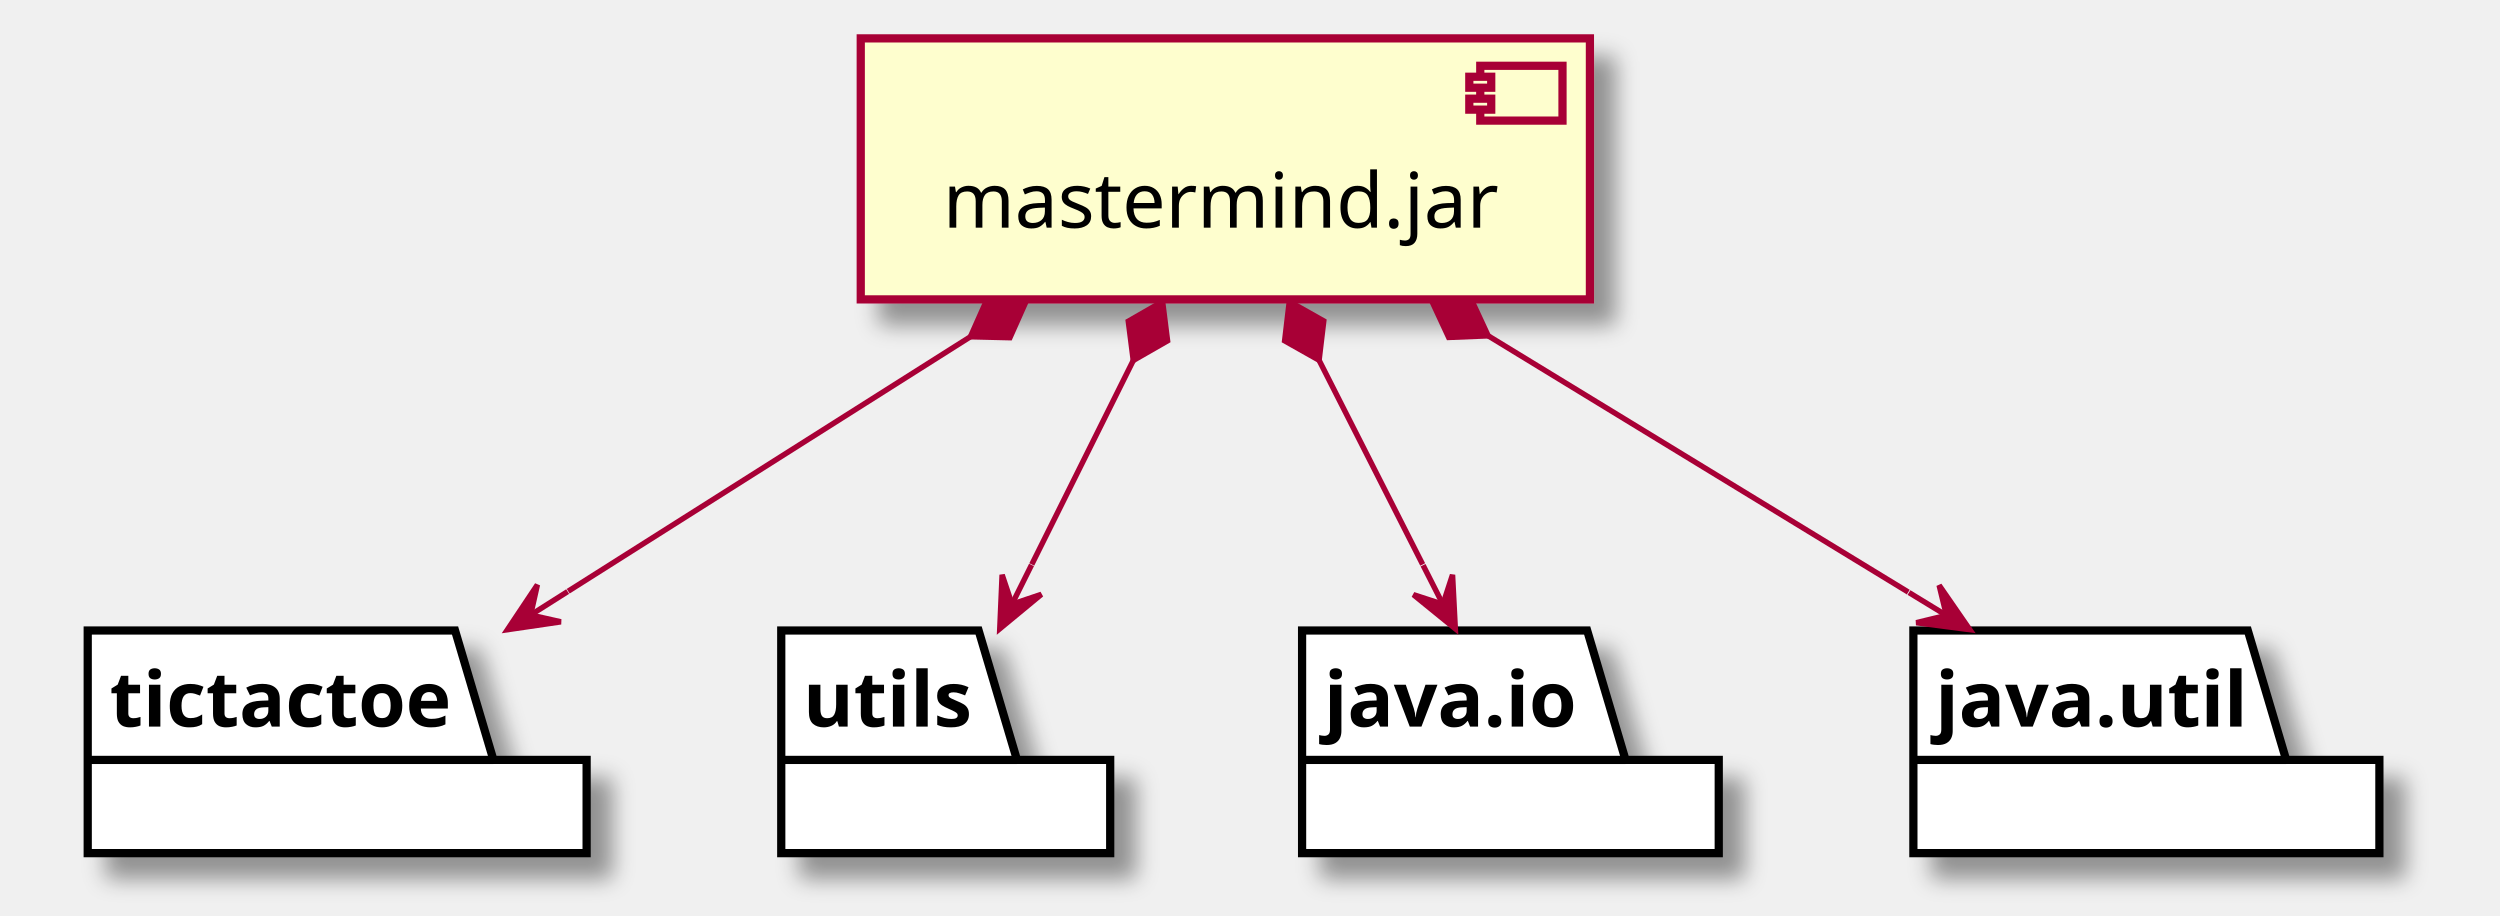
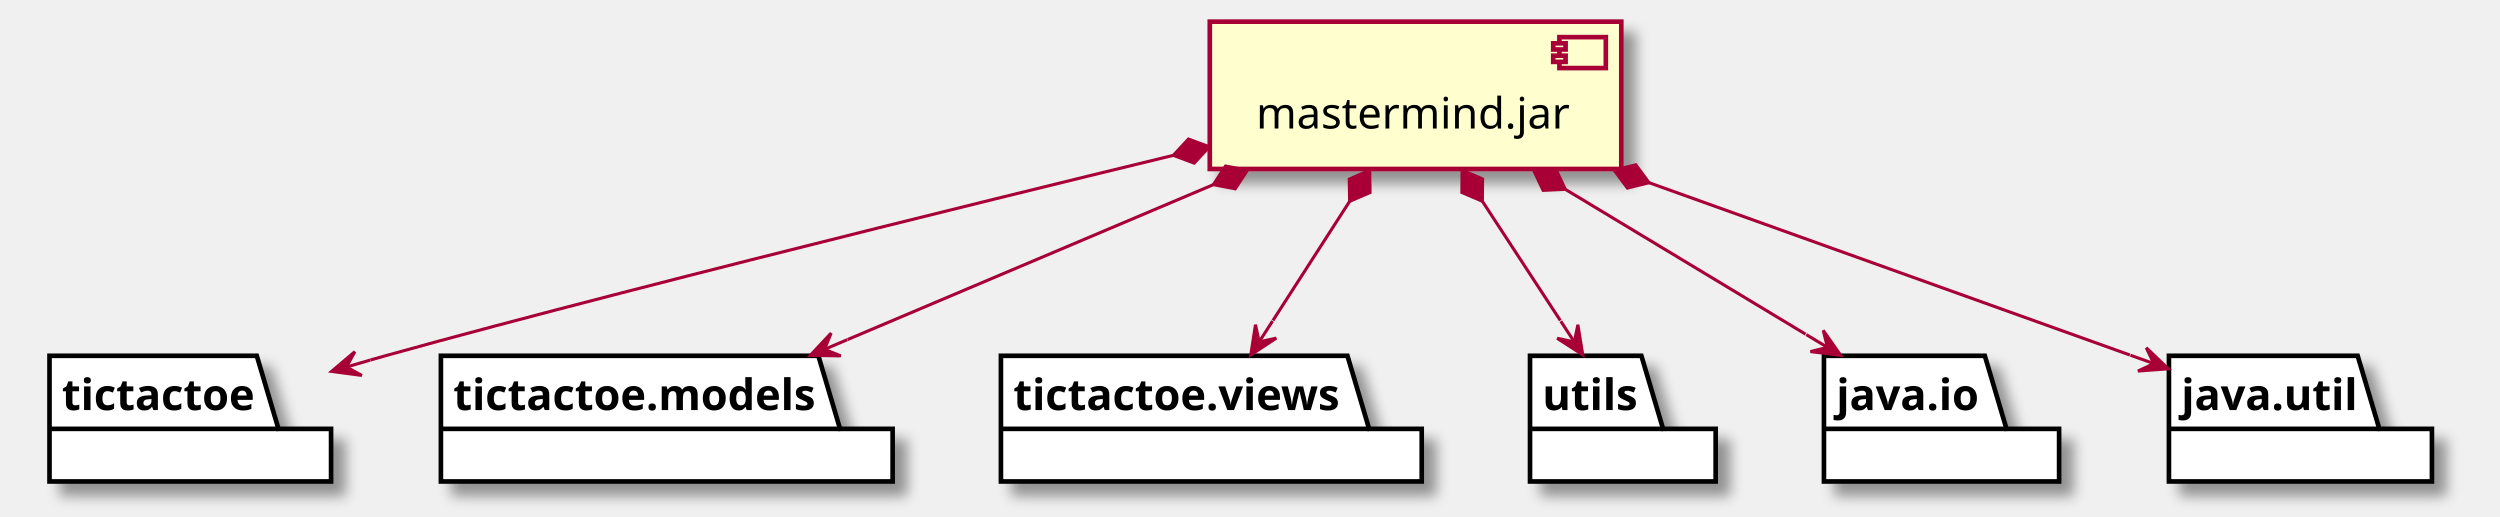
- <svg xmlns="http://www.w3.org/2000/svg" contentScriptType="application/ecmascript" contentStyleType="text/css" height="167px" preserveAspectRatio="none" style="width:456px;height:167px;" version="1.1" viewBox="0 0 456 167" width="456px" zoomAndPan="magnify">
+ <svg xmlns="http://www.w3.org/2000/svg" contentScriptType="application/ecmascript" contentStyleType="text/css" height="167px" preserveAspectRatio="none" style="width:808px;height:167px;" version="1.1" viewBox="0 0 808 167" width="808px" zoomAndPan="magnify">
  <defs>
-     <filter height="300%" id="f9piat6vszwo2" width="300%" x="-1" y="-1">
+     <filter height="300%" id="fyyasagjxrzko" width="300%" x="-1" y="-1">
      <feGaussianBlur result="blurOut" stdDeviation="2.0" />
      <feColorMatrix in="blurOut" result="blurOut2" type="matrix" values="0 0 0 0 0 0 0 0 0 0 0 0 0 0 0 0 0 0 .4 0" />
      <feOffset dx="4.0" dy="4.0" in="blurOut2" result="blurOut3" />
      <feBlend in="SourceGraphic" in2="blurOut3" mode="normal" />
    </filter>
  </defs>
  <g>
-     <polygon fill="#FFFFFF" filter="url(#f9piat6vszwo2)" points="16,115,83,115,90,138.609,107,138.609,107,155.609,16,155.609,16,115" style="stroke: #000000; stroke-width: 1.5;" />
+     <polygon fill="#FFFFFF" filter="url(#fyyasagjxrzko)" points="16,115,83,115,90,138.609,107,138.609,107,155.609,16,155.609,16,115" style="stroke: #000000; stroke-width: 1.5;" />
    <line style="stroke: #000000; stroke-width: 1.5;" x1="16" x2="90" y1="138.609" y2="138.609" />
    <text fill="#000000" font-family="sans-serif" font-size="14" font-weight="bold" lengthAdjust="spacingAndGlyphs" textLength="61" x="20" y="132.533">tictactoe</text>
-     <polygon fill="#FFFFFF" filter="url(#f9piat6vszwo2)" points="142.5,115,178.5,115,185.5,138.609,202.5,138.609,202.5,155.609,142.5,155.609,142.5,115" style="stroke: #000000; stroke-width: 1.5;" />
-     <line style="stroke: #000000; stroke-width: 1.5;" x1="142.5" x2="185.5" y1="138.609" y2="138.609" />
-     <text fill="#000000" font-family="sans-serif" font-size="14" font-weight="bold" lengthAdjust="spacingAndGlyphs" textLength="30" x="146.5" y="132.533">utils</text>
-     <polygon fill="#FFFFFF" filter="url(#f9piat6vszwo2)" points="237.5,115,289.5,115,296.5,138.609,313.5,138.609,313.5,155.609,237.5,155.609,237.5,115" style="stroke: #000000; stroke-width: 1.5;" />
-     <line style="stroke: #000000; stroke-width: 1.5;" x1="237.5" x2="296.5" y1="138.609" y2="138.609" />
-     <text fill="#000000" font-family="sans-serif" font-size="14" font-weight="bold" lengthAdjust="spacingAndGlyphs" textLength="46" x="241.5" y="132.533">java.io</text>
-     <polygon fill="#FFFFFF" filter="url(#f9piat6vszwo2)" points="349,115,410,115,417,138.609,434,138.609,434,155.609,349,155.609,349,115" style="stroke: #000000; stroke-width: 1.5;" />
-     <line style="stroke: #000000; stroke-width: 1.5;" x1="349" x2="417" y1="138.609" y2="138.609" />
-     <text fill="#000000" font-family="sans-serif" font-size="14" font-weight="bold" lengthAdjust="spacingAndGlyphs" textLength="55" x="353" y="132.533">java.util</text>
-     <rect fill="#FEFECE" filter="url(#f9piat6vszwo2)" height="47.609" style="stroke: #A80036; stroke-width: 1.5;" width="133" x="157" y="7" />
-     <rect fill="#FEFECE" height="10" style="stroke: #A80036; stroke-width: 1.5;" width="15" x="270" y="12" />
-     <rect fill="#FEFECE" height="2" style="stroke: #A80036; stroke-width: 1.5;" width="4" x="268" y="14" />
-     <rect fill="#FEFECE" height="2" style="stroke: #A80036; stroke-width: 1.5;" width="4" x="268" y="18" />
-     <text fill="#000000" font-family="sans-serif" font-size="14" lengthAdjust="spacingAndGlyphs" textLength="93" x="172" y="41.533">mastermind.jar</text>
-     <path d="M177.003,61.419 C177.003,61.419 125.817,93.805 103.637,107.839 " fill="none" id="jar-tictactoe" style="stroke: #A80036; stroke-width: 1.0;" />
-     <polygon fill="#A80036" points="92.553,114.852,102.297,113.42,96.779,112.179,98.02,106.66,92.553,114.852" style="stroke: #A80036; stroke-width: 1.0;" />
-     <line style="stroke: #A80036; stroke-width: 1.0;" x1="96.779" x2="103.539" y1="112.179" y2="107.901" />
-     <polygon fill="#A80036" points="187.144,55.003,179.935,54.831,177.003,61.419,184.212,61.591,187.144,55.003" style="stroke: #A80036; stroke-width: 1.0;" />
-     <path d="M206.709,65.746 C206.709,65.746 193.915,91.459 188.195,102.957 " fill="none" id="jar-utils" style="stroke: #A80036; stroke-width: 1.0;" />
-     <polygon fill="#A80036" points="182.36,114.684,189.951,108.408,184.587,110.207,182.788,104.844,182.36,114.684" style="stroke: #A80036; stroke-width: 1.0;" />
-     <line style="stroke: #A80036; stroke-width: 1.0;" x1="184.587" x2="188.15" y1="110.207" y2="103.045" />
-     <polygon fill="#A80036" points="212.055,55.003,205.801,58.593,206.709,65.746,212.963,62.157,212.055,55.003" style="stroke: #A80036; stroke-width: 1.0;" />
-     <path d="M240.599,65.704 C240.599,65.704 253.665,91.459 259.497,102.957 " fill="none" id="jar-java.io" style="stroke: #A80036; stroke-width: 1.0;" />
-     <polygon fill="#A80036" points="265.447,114.684,264.942,104.848,263.185,110.225,257.808,108.468,265.447,114.684" style="stroke: #A80036; stroke-width: 1.0;" />
-     <line style="stroke: #A80036; stroke-width: 1.0;" x1="263.185" x2="259.565" y1="110.225" y2="103.09" />
-     <polygon fill="#A80036" points="235.17,55.003,234.317,62.163,240.599,65.704,241.452,58.544,235.17,55.003" style="stroke: #A80036; stroke-width: 1.0;" />
-     <path d="M271.446,61.253 C271.446,61.253 324.897,93.864 348.066,108 " fill="none" id="jar-java.util" style="stroke: #A80036; stroke-width: 1.0;" />
-     <polygon fill="#A80036" points="359.297,114.852,353.698,106.75,355.029,112.248,349.531,113.579,359.297,114.852" style="stroke: #A80036; stroke-width: 1.0;" />
-     <line style="stroke: #A80036; stroke-width: 1.0;" x1="355.029" x2="348.199" y1="112.248" y2="108.081" />
-     <polygon fill="#A80036" points="261.202,55.003,264.24,61.543,271.446,61.253,268.407,54.714,261.202,55.003" style="stroke: #A80036; stroke-width: 1.0;" />
+     <polygon fill="#FFFFFF" filter="url(#fyyasagjxrzko)" points="142.5,115,264.5,115,271.5,138.609,288.5,138.609,288.5,155.609,142.5,155.609,142.5,115" style="stroke: #000000; stroke-width: 1.5;" />
+     <line style="stroke: #000000; stroke-width: 1.5;" x1="142.5" x2="271.5" y1="138.609" y2="138.609" />
+     <text fill="#000000" font-family="sans-serif" font-size="14" font-weight="bold" lengthAdjust="spacingAndGlyphs" textLength="116" x="146.5" y="132.533">tictactoe.models</text>
+     <polygon fill="#FFFFFF" filter="url(#fyyasagjxrzko)" points="323.5,115,435.5,115,442.5,138.609,459.5,138.609,459.5,155.609,323.5,155.609,323.5,115" style="stroke: #000000; stroke-width: 1.5;" />
+     <line style="stroke: #000000; stroke-width: 1.5;" x1="323.5" x2="442.5" y1="138.609" y2="138.609" />
+     <text fill="#000000" font-family="sans-serif" font-size="14" font-weight="bold" lengthAdjust="spacingAndGlyphs" textLength="106" x="327.5" y="132.533">tictactoe.views</text>
+     <polygon fill="#FFFFFF" filter="url(#fyyasagjxrzko)" points="494.5,115,530.5,115,537.5,138.609,554.5,138.609,554.5,155.609,494.5,155.609,494.5,115" style="stroke: #000000; stroke-width: 1.5;" />
+     <line style="stroke: #000000; stroke-width: 1.5;" x1="494.5" x2="537.5" y1="138.609" y2="138.609" />
+     <text fill="#000000" font-family="sans-serif" font-size="14" font-weight="bold" lengthAdjust="spacingAndGlyphs" textLength="30" x="498.5" y="132.533">utils</text>
+     <polygon fill="#FFFFFF" filter="url(#fyyasagjxrzko)" points="589.5,115,641.5,115,648.5,138.609,665.5,138.609,665.5,155.609,589.5,155.609,589.5,115" style="stroke: #000000; stroke-width: 1.5;" />
+     <line style="stroke: #000000; stroke-width: 1.5;" x1="589.5" x2="648.5" y1="138.609" y2="138.609" />
+     <text fill="#000000" font-family="sans-serif" font-size="14" font-weight="bold" lengthAdjust="spacingAndGlyphs" textLength="46" x="593.5" y="132.533">java.io</text>
+     <polygon fill="#FFFFFF" filter="url(#fyyasagjxrzko)" points="701,115,762,115,769,138.609,786,138.609,786,155.609,701,155.609,701,115" style="stroke: #000000; stroke-width: 1.5;" />
+     <line style="stroke: #000000; stroke-width: 1.5;" x1="701" x2="769" y1="138.609" y2="138.609" />
+     <text fill="#000000" font-family="sans-serif" font-size="14" font-weight="bold" lengthAdjust="spacingAndGlyphs" textLength="55" x="705" y="132.533">java.util</text>
+     <rect fill="#FEFECE" filter="url(#fyyasagjxrzko)" height="47.609" style="stroke: #A80036; stroke-width: 1.5;" width="133" x="391" y="7" />
+     <rect fill="#FEFECE" height="10" style="stroke: #A80036; stroke-width: 1.5;" width="15" x="504" y="12" />
+     <rect fill="#FEFECE" height="2" style="stroke: #A80036; stroke-width: 1.5;" width="4" x="502" y="14" />
+     <rect fill="#FEFECE" height="2" style="stroke: #A80036; stroke-width: 1.5;" width="4" x="502" y="18" />
+     <text fill="#000000" font-family="sans-serif" font-size="14" lengthAdjust="spacingAndGlyphs" textLength="93" x="406" y="41.533">mastermind.jar</text>
+     <path d="M379.195,50.211 C379.195,50.211 210.76,90.92 124.5,115 C122.918,115.442 121.316,115.895 119.7,116.357 " fill="none" id="jar-tictactoe" style="stroke: #A80036; stroke-width: 1.0;" />
+     <polygon fill="#A80036" points="107.176,120.034,116.938,121.337,111.973,118.626,114.685,113.661,107.176,120.034" style="stroke: #A80036; stroke-width: 1.0;" />
+     <line style="stroke: #A80036; stroke-width: 1.0;" x1="111.973" x2="119.65" y1="118.626" y2="116.372" />
+     <polygon fill="#A80036" points="390.873,47.448,384.113,44.937,379.195,50.211,385.955,52.722,390.873,47.448" style="stroke: #A80036; stroke-width: 1.0;" />
+     <path d="M392.141,59.684 C392.141,59.684 309.281,94.779 273.947,109.745 " fill="none" id="jar-tictactoe.models" style="stroke: #A80036; stroke-width: 1.0;" />
+     <polygon fill="#A80036" points="261.888,114.852,271.735,115.025,266.492,112.902,268.615,107.659,261.888,114.852" style="stroke: #A80036; stroke-width: 1.0;" />
+     <line style="stroke: #A80036; stroke-width: 1.0;" x1="266.492" x2="273.858" y1="112.902" y2="109.782" />
+     <polygon fill="#A80036" points="403.19,55.003,396.105,53.661,392.141,59.684,399.226,61.027,403.19,55.003" style="stroke: #A80036; stroke-width: 1.0;" />
+     <path d="M436.191,65.092 C436.191,65.092 419.01,91.775 411.414,103.574 " fill="none" id="jar-tictactoe.views" style="stroke: #A80036; stroke-width: 1.0;" />
+     <polygon fill="#A80036" points="404.26,114.684,412.496,109.282,406.967,110.48,405.769,104.951,404.26,114.684" style="stroke: #A80036; stroke-width: 1.0;" />
+     <line style="stroke: #A80036; stroke-width: 1.0;" x1="406.967" x2="411.298" y1="110.48" y2="103.754" />
+     <polygon fill="#A80036" points="442.688,55.003,436.077,57.882,436.191,65.092,442.803,62.213,442.688,55.003" style="stroke: #A80036; stroke-width: 1.0;" />
+     <path d="M479.101,65.048 C479.101,65.048 496.573,91.775 504.285,103.574 " fill="none" id="jar-utils" style="stroke: #A80036; stroke-width: 1.0;" />
+     <polygon fill="#A80036" points="511.547,114.684,509.971,104.962,508.811,110.499,503.274,109.339,511.547,114.684" style="stroke: #A80036; stroke-width: 1.0;" />
+     <line style="stroke: #A80036; stroke-width: 1.0;" x1="508.811" x2="504.435" y1="110.499" y2="103.802" />
+     <polygon fill="#A80036" points="472.536,55.003,472.47,62.214,479.101,65.048,479.167,57.837,472.536,55.003" style="stroke: #A80036; stroke-width: 1.0;" />
+     <path d="M505.927,61.199 C505.927,61.199 560.104,93.864 583.549,108 " fill="none" id="jar-java.io" style="stroke: #A80036; stroke-width: 1.0;" />
+     <polygon fill="#A80036" points="594.913,114.852,589.271,106.779,590.631,112.27,585.14,113.63,594.913,114.852" style="stroke: #A80036; stroke-width: 1.0;" />
+     <line style="stroke: #A80036; stroke-width: 1.0;" x1="590.631" x2="583.78" y1="112.27" y2="108.14" />
+     <polygon fill="#A80036" points="495.651,55.003,498.724,61.527,505.927,61.199,502.855,54.676,495.651,55.003" style="stroke: #A80036; stroke-width: 1.0;" />
+     <path d="M532.981,59.051 C532.981,59.051 644.594,99.053 688.389,114.749 " fill="none" id="jar-java.util" style="stroke: #A80036; stroke-width: 1.0;" />
+     <polygon fill="#A80036" points="700.804,119.198,693.681,112.396,696.097,117.511,690.982,119.927,700.804,119.198" style="stroke: #A80036; stroke-width: 1.0;" />
+     <line style="stroke: #A80036; stroke-width: 1.0;" x1="696.097" x2="688.566" y1="117.511" y2="114.812" />
+     <polygon fill="#A80036" points="521.684,55.003,525.983,60.793,532.981,59.051,528.682,53.262,521.684,55.003" style="stroke: #A80036; stroke-width: 1.0;" />
  </g>
</svg>
